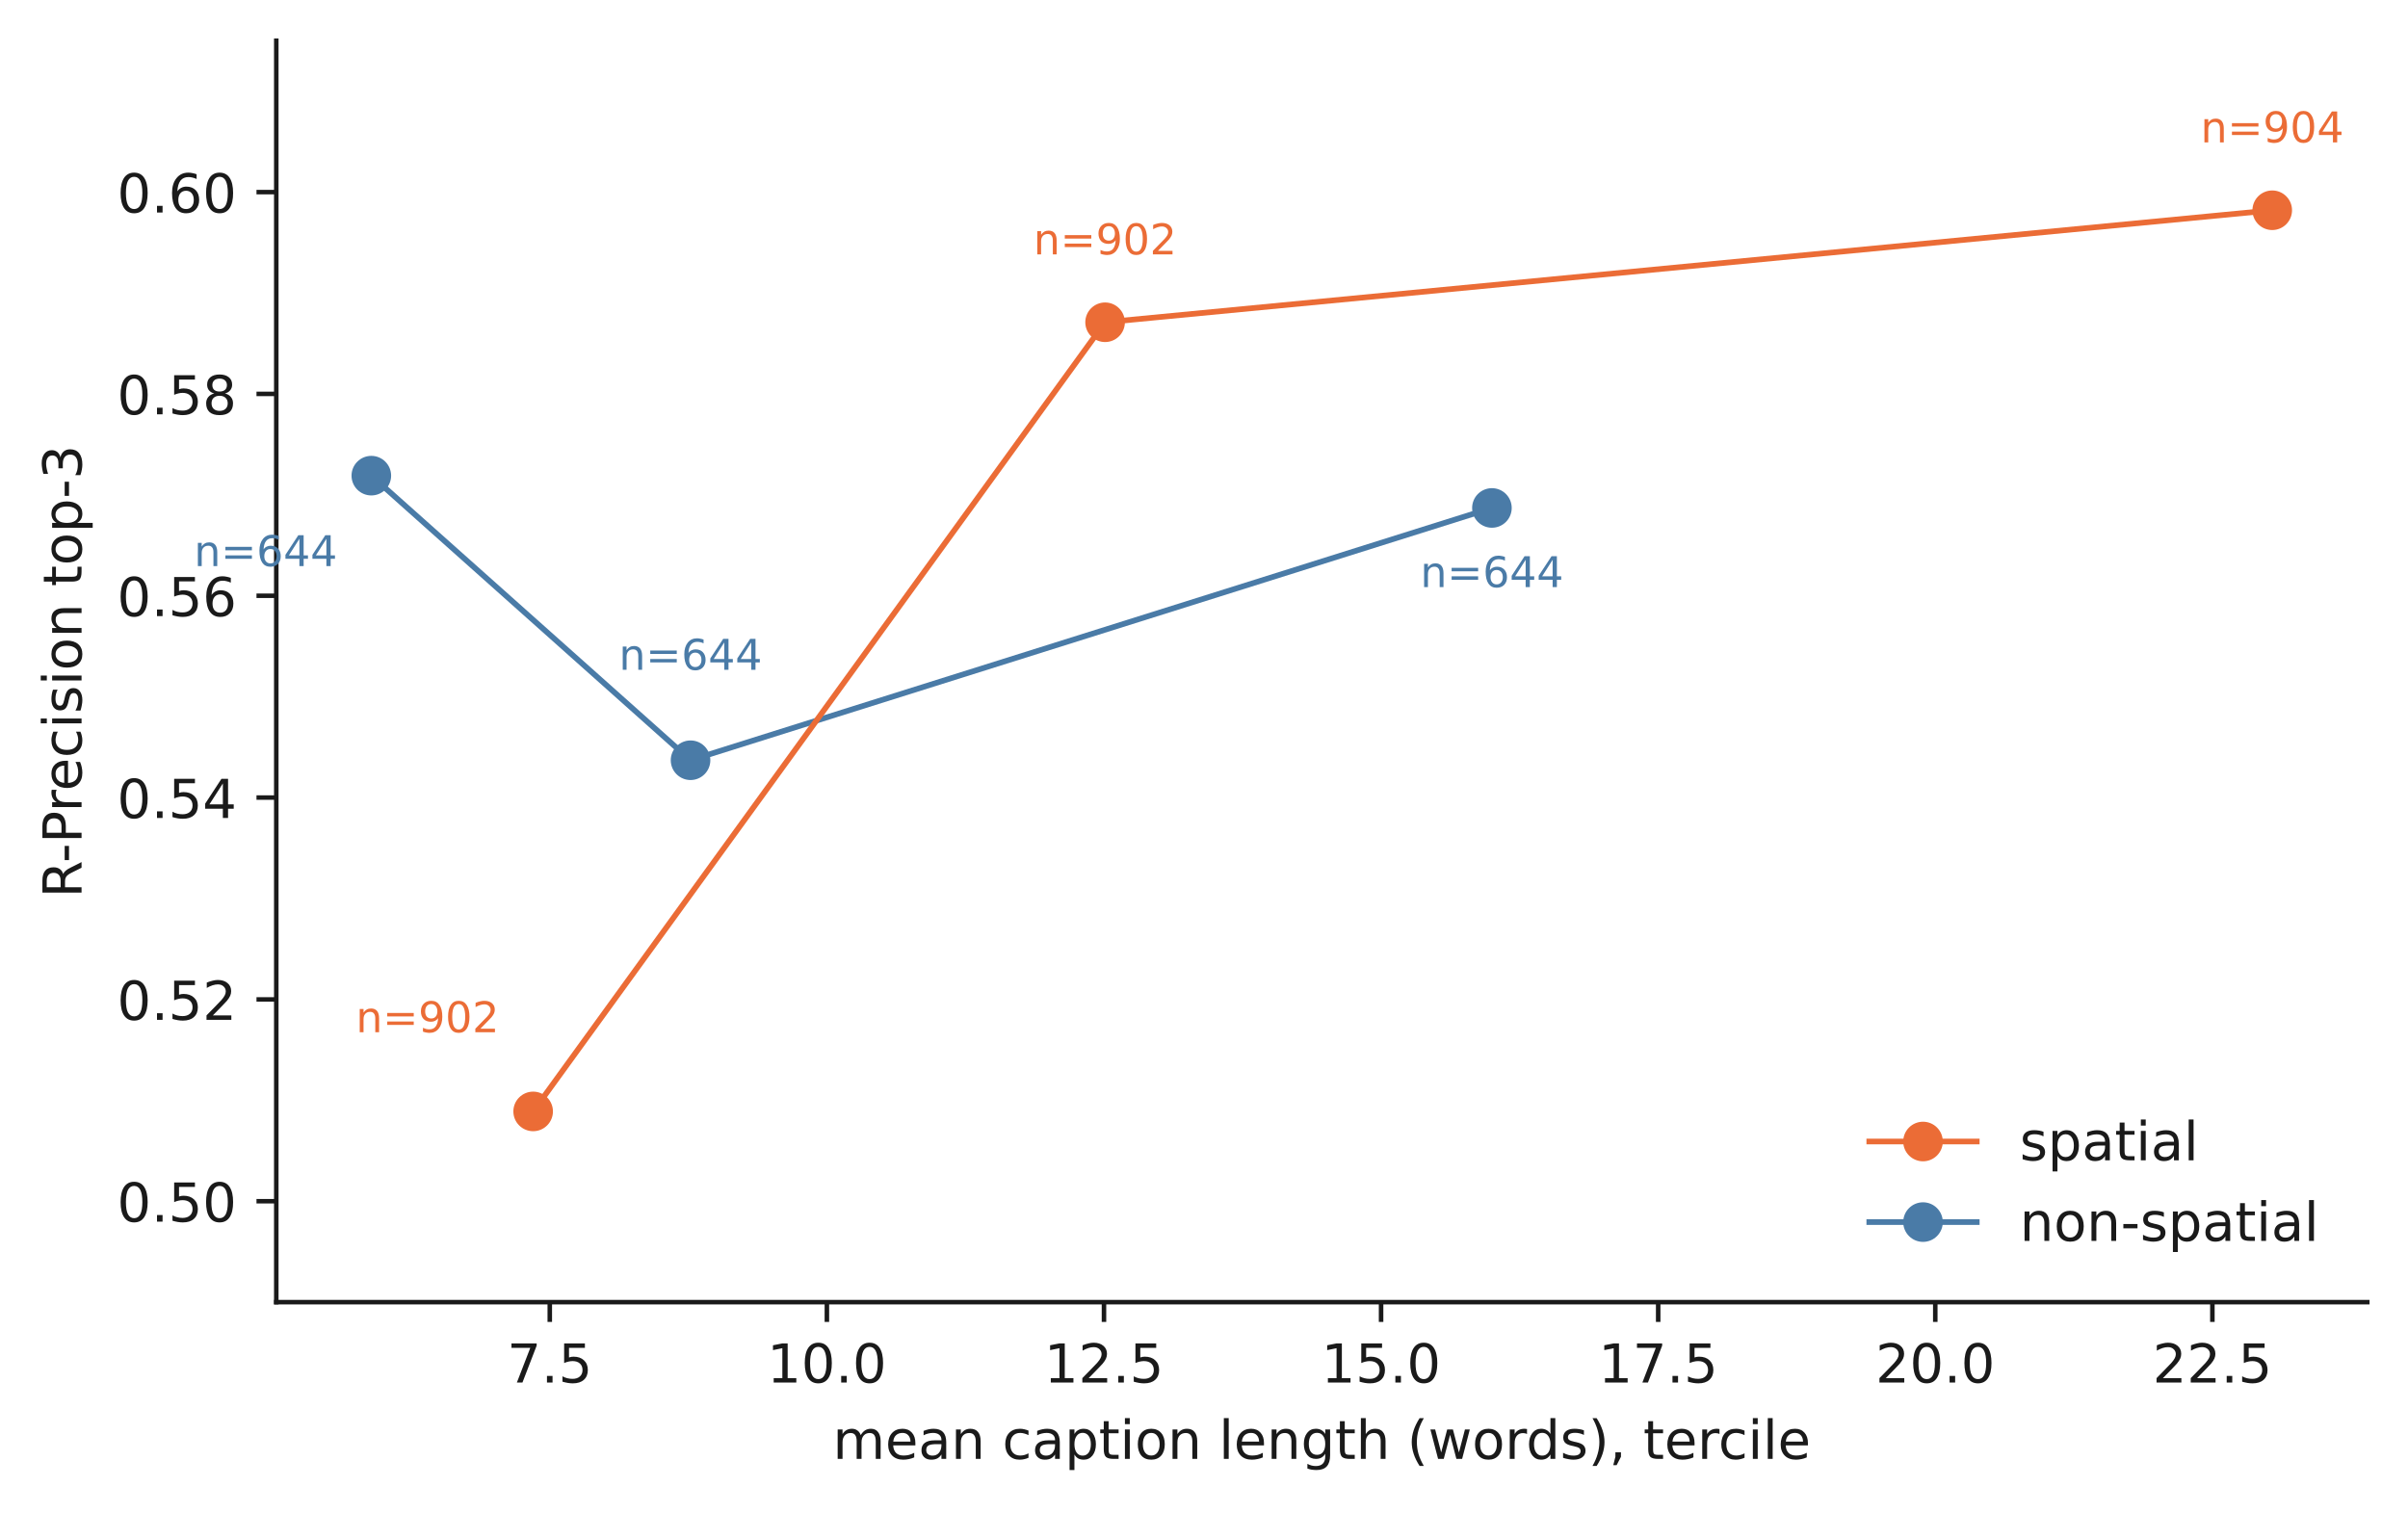
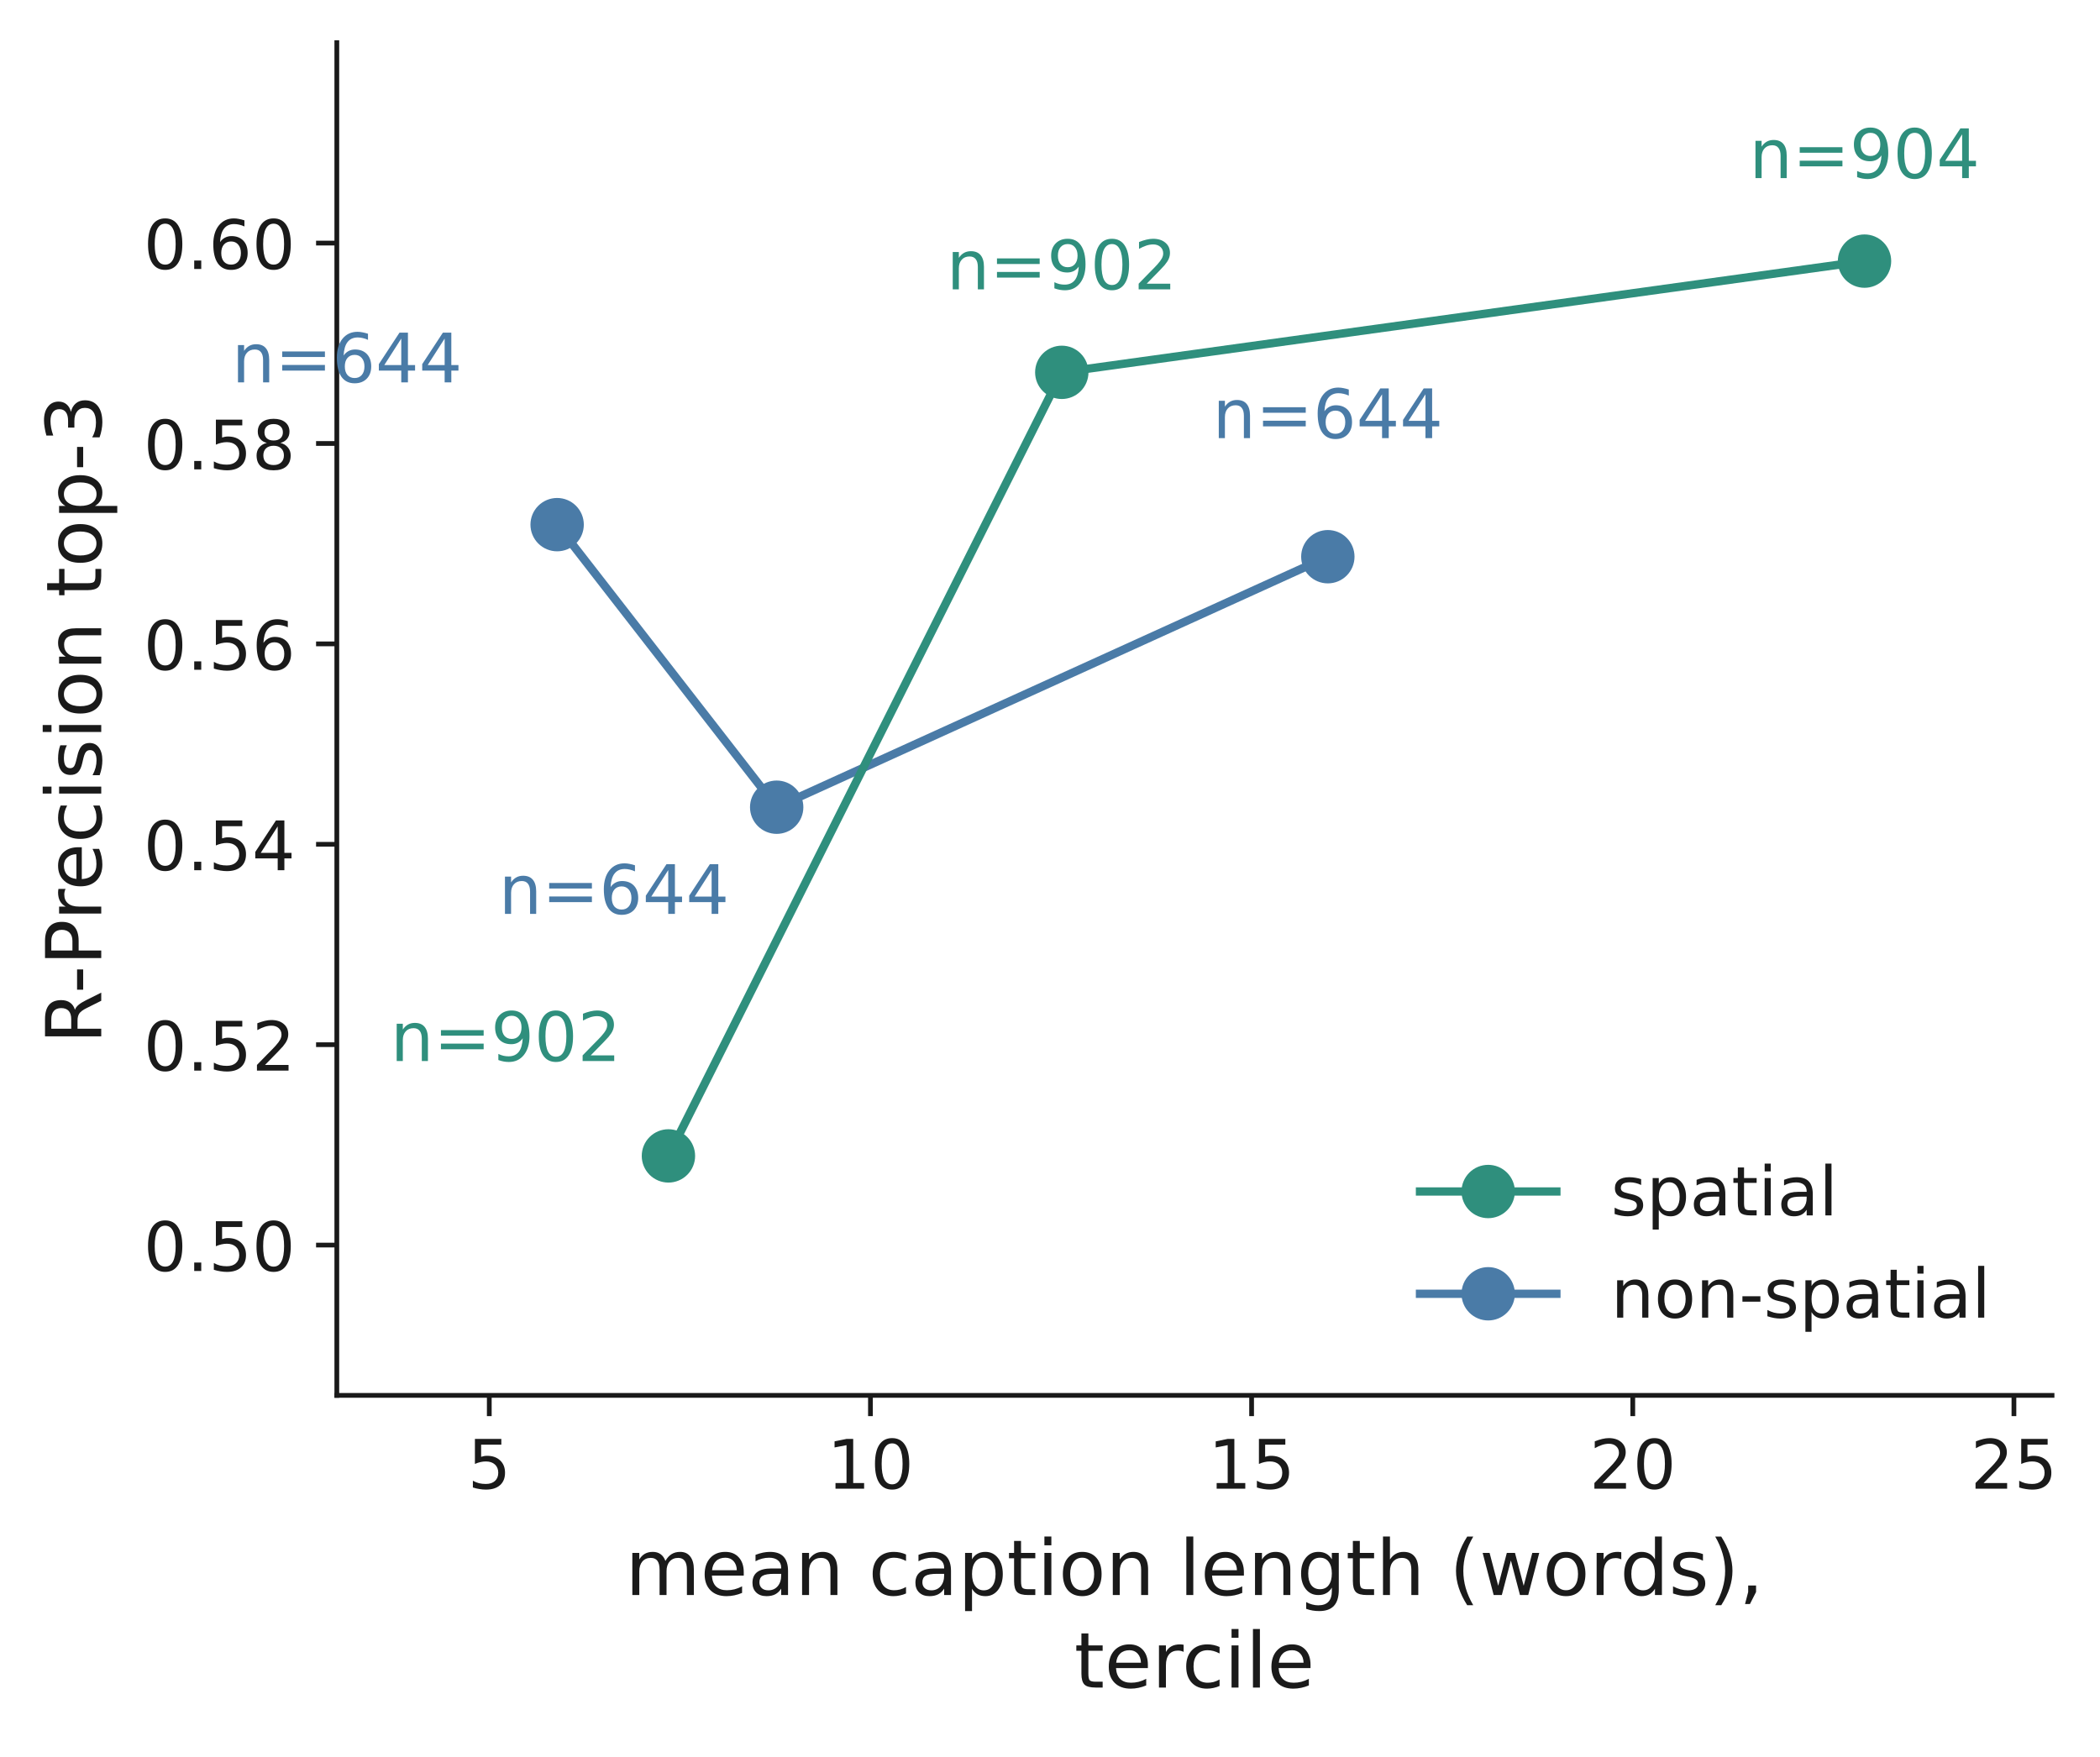
- <svg xmlns="http://www.w3.org/2000/svg" xmlns:xlink="http://www.w3.org/1999/xlink" width="425.793pt" height="267.481pt" viewBox="0 0 425.793 267.481" version="1.1">
+ <svg xmlns="http://www.w3.org/2000/svg" xmlns:xlink="http://www.w3.org/1999/xlink" width="354.175pt" height="296.282pt" viewBox="0 0 354.175 296.282" version="1.1">
  <defs>
    <style type="text/css">*{stroke-linejoin: round; stroke-linecap: butt}</style>
  </defs>
  <g id="figure_1">
    <g id="patch_1">
-       <path d="M 0 267.481  L 425.793 267.481  L 425.793 0  L 0 0  L 0 267.481  z " style="fill: none" />
+       <path d="M 0 296.282  L 354.175 296.282  L 354.175 0  L 0 0  L 0 296.282  z " style="fill: none" />
    </g>
    <g id="axes_1">
      <g id="patch_2">
-         <path d="M 48.853 230.28  L 418.593 230.28  L 418.593 7.2  L 48.853 7.2  L 48.853 230.28  z " style="fill: none" />
+         <path d="M 56.806 235.375  L 346.086 235.375  L 346.086 7.2  L 56.806 7.2  L 56.806 235.375  z " style="fill: none" />
      </g>
      <g id="matplotlib.axis_1">
        <g id="xtick_1">
          <g id="line2d_1">
            <defs>
-               <path id="m5cc2b8d884" d="M 0 0  L 0 3.5  " style="stroke: #1a1a1a; stroke-width: 0.8" />
+               <path id="md8a6ac822e" d="M 0 0  L 0 3.5  " style="stroke: #1a1a1a; stroke-width: 0.8" />
            </defs>
            <g>
-               <use xlink:href="#m5cc2b8d884" x="97.214" y="230.28" style="fill: #1a1a1a; stroke: #1a1a1a; stroke-width: 0.8" />
+               <use xlink:href="#md8a6ac822e" x="82.52" y="235.375" style="fill: #1a1a1a; stroke: #1a1a1a; stroke-width: 0.8" />
            </g>
          </g>
          <g id="text_1">
-             <text style="font-size: 9.5px; font-family: 'DejaVu Sans', 'Bitstream Vera Sans', 'Computer Modern Sans Serif', 'Lucida Grande', 'Verdana', 'Geneva', 'Lucid', 'Arial', 'Helvetica', 'Avant Garde', sans-serif; text-anchor: middle; fill: #1a1a1a" x="97.214" y="244.498" transform="rotate(-0 97.21425 244.4978)">7.5</text>
+             <text style="font-size: 11.5px; font-family: 'DejaVu Sans', 'Bitstream Vera Sans', 'Computer Modern Sans Serif', 'Lucida Grande', 'Verdana', 'Geneva', 'Lucid', 'Arial', 'Helvetica', 'Avant Garde', sans-serif; text-anchor: middle; fill: #1a1a1a" x="82.52" y="251.112" transform="rotate(-0 82.52026 251.1122)">5</text>
          </g>
        </g>
        <g id="xtick_2">
          <g id="line2d_2">
            <g>
-               <use xlink:href="#m5cc2b8d884" x="146.212" y="230.28" style="fill: #1a1a1a; stroke: #1a1a1a; stroke-width: 0.8" />
+               <use xlink:href="#md8a6ac822e" x="146.805" y="235.375" style="fill: #1a1a1a; stroke: #1a1a1a; stroke-width: 0.8" />
            </g>
          </g>
          <g id="text_2">
-             <text style="font-size: 9.5px; font-family: 'DejaVu Sans', 'Bitstream Vera Sans', 'Computer Modern Sans Serif', 'Lucida Grande', 'Verdana', 'Geneva', 'Lucid', 'Arial', 'Helvetica', 'Avant Garde', sans-serif; text-anchor: middle; fill: #1a1a1a" x="146.212" y="244.498" transform="rotate(-0 146.2124 244.4978)">10.0</text>
+             <text style="font-size: 11.5px; font-family: 'DejaVu Sans', 'Bitstream Vera Sans', 'Computer Modern Sans Serif', 'Lucida Grande', 'Verdana', 'Geneva', 'Lucid', 'Arial', 'Helvetica', 'Avant Garde', sans-serif; text-anchor: middle; fill: #1a1a1a" x="146.805" y="251.112" transform="rotate(-0 146.8047 251.1122)">10</text>
          </g>
        </g>
        <g id="xtick_3">
          <g id="line2d_3">
            <g>
-               <use xlink:href="#m5cc2b8d884" x="195.211" y="230.28" style="fill: #1a1a1a; stroke: #1a1a1a; stroke-width: 0.8" />
+               <use xlink:href="#md8a6ac822e" x="211.089" y="235.375" style="fill: #1a1a1a; stroke: #1a1a1a; stroke-width: 0.8" />
            </g>
          </g>
          <g id="text_3">
-             <text style="font-size: 9.5px; font-family: 'DejaVu Sans', 'Bitstream Vera Sans', 'Computer Modern Sans Serif', 'Lucida Grande', 'Verdana', 'Geneva', 'Lucid', 'Arial', 'Helvetica', 'Avant Garde', sans-serif; text-anchor: middle; fill: #1a1a1a" x="195.211" y="244.498" transform="rotate(-0 195.2105 244.4978)">12.5</text>
+             <text style="font-size: 11.5px; font-family: 'DejaVu Sans', 'Bitstream Vera Sans', 'Computer Modern Sans Serif', 'Lucida Grande', 'Verdana', 'Geneva', 'Lucid', 'Arial', 'Helvetica', 'Avant Garde', sans-serif; text-anchor: middle; fill: #1a1a1a" x="211.089" y="251.112" transform="rotate(-0 211.0892 251.1122)">15</text>
          </g>
        </g>
        <g id="xtick_4">
          <g id="line2d_4">
            <g>
-               <use xlink:href="#m5cc2b8d884" x="244.209" y="230.28" style="fill: #1a1a1a; stroke: #1a1a1a; stroke-width: 0.8" />
+               <use xlink:href="#md8a6ac822e" x="275.374" y="235.375" style="fill: #1a1a1a; stroke: #1a1a1a; stroke-width: 0.8" />
            </g>
          </g>
          <g id="text_4">
-             <text style="font-size: 9.5px; font-family: 'DejaVu Sans', 'Bitstream Vera Sans', 'Computer Modern Sans Serif', 'Lucida Grande', 'Verdana', 'Geneva', 'Lucid', 'Arial', 'Helvetica', 'Avant Garde', sans-serif; text-anchor: middle; fill: #1a1a1a" x="244.209" y="244.498" transform="rotate(-0 244.2087 244.4978)">15.0</text>
+             <text style="font-size: 11.5px; font-family: 'DejaVu Sans', 'Bitstream Vera Sans', 'Computer Modern Sans Serif', 'Lucida Grande', 'Verdana', 'Geneva', 'Lucid', 'Arial', 'Helvetica', 'Avant Garde', sans-serif; text-anchor: middle; fill: #1a1a1a" x="275.374" y="251.112" transform="rotate(-0 275.3736 251.1122)">20</text>
          </g>
        </g>
        <g id="xtick_5">
          <g id="line2d_5">
            <g>
-               <use xlink:href="#m5cc2b8d884" x="293.207" y="230.28" style="fill: #1a1a1a; stroke: #1a1a1a; stroke-width: 0.8" />
+               <use xlink:href="#md8a6ac822e" x="339.658" y="235.375" style="fill: #1a1a1a; stroke: #1a1a1a; stroke-width: 0.8" />
            </g>
          </g>
          <g id="text_5">
-             <text style="font-size: 9.5px; font-family: 'DejaVu Sans', 'Bitstream Vera Sans', 'Computer Modern Sans Serif', 'Lucida Grande', 'Verdana', 'Geneva', 'Lucid', 'Arial', 'Helvetica', 'Avant Garde', sans-serif; text-anchor: middle; fill: #1a1a1a" x="293.207" y="244.498" transform="rotate(-0 293.2068 244.4978)">17.5</text>
-           </g>
-         </g>
-         <g id="xtick_6">
-           <g id="line2d_6">
-             <g>
-               <use xlink:href="#m5cc2b8d884" x="342.205" y="230.28" style="fill: #1a1a1a; stroke: #1a1a1a; stroke-width: 0.8" />
-             </g>
-           </g>
-           <g id="text_6">
-             <text style="font-size: 9.5px; font-family: 'DejaVu Sans', 'Bitstream Vera Sans', 'Computer Modern Sans Serif', 'Lucida Grande', 'Verdana', 'Geneva', 'Lucid', 'Arial', 'Helvetica', 'Avant Garde', sans-serif; text-anchor: middle; fill: #1a1a1a" x="342.205" y="244.498" transform="rotate(-0 342.205 244.4978)">20.0</text>
-           </g>
-         </g>
-         <g id="xtick_7">
-           <g id="line2d_7">
-             <g>
-               <use xlink:href="#m5cc2b8d884" x="391.203" y="230.28" style="fill: #1a1a1a; stroke: #1a1a1a; stroke-width: 0.8" />
-             </g>
-           </g>
-           <g id="text_7">
-             <text style="font-size: 9.5px; font-family: 'DejaVu Sans', 'Bitstream Vera Sans', 'Computer Modern Sans Serif', 'Lucida Grande', 'Verdana', 'Geneva', 'Lucid', 'Arial', 'Helvetica', 'Avant Garde', sans-serif; text-anchor: middle; fill: #1a1a1a" x="391.203" y="244.498" transform="rotate(-0 391.2031 244.4978)">22.5</text>
-           </g>
-         </g>
-         <g id="text_8">
-           <text style="font-size: 9.5px; font-family: 'DejaVu Sans', 'Bitstream Vera Sans', 'Computer Modern Sans Serif', 'Lucida Grande', 'Verdana', 'Geneva', 'Lucid', 'Arial', 'Helvetica', 'Avant Garde', sans-serif; text-anchor: middle; fill: #1a1a1a" x="233.723" y="257.999" transform="rotate(-0 233.7231 257.9985)">mean caption length (words), tercile</text>
+             <text style="font-size: 11.5px; font-family: 'DejaVu Sans', 'Bitstream Vera Sans', 'Computer Modern Sans Serif', 'Lucida Grande', 'Verdana', 'Geneva', 'Lucid', 'Arial', 'Helvetica', 'Avant Garde', sans-serif; text-anchor: middle; fill: #1a1a1a" x="339.658" y="251.112" transform="rotate(-0 339.658 251.1122)">25</text>
+           </g>
+         </g>
+         <g id="text_6">
+           <text style="font-size: 13px; font-family: 'DejaVu Sans', 'Bitstream Vera Sans', 'Computer Modern Sans Serif', 'Lucida Grande', 'Verdana', 'Geneva', 'Lucid', 'Arial', 'Helvetica', 'Avant Garde', sans-serif; fill: #1a1a1a" transform="translate(105.4608 269.0542)">mean caption length (words),</text>
+           <text style="font-size: 13px; font-family: 'DejaVu Sans', 'Bitstream Vera Sans', 'Computer Modern Sans Serif', 'Lucida Grande', 'Verdana', 'Geneva', 'Lucid', 'Arial', 'Helvetica', 'Avant Garde', sans-serif; fill: #1a1a1a" transform="translate(181.1848 284.6577)">tercile</text>
        </g>
      </g>
      <g id="matplotlib.axis_2">
        <g id="ytick_1">
+           <g id="line2d_6">
+             <defs>
+               <path id="m3bf0f35ec3" d="M 0 0  L -3.5 0  " style="stroke: #1a1a1a; stroke-width: 0.8" />
+             </defs>
+             <g>
+               <use xlink:href="#m3bf0f35ec3" x="56.806" y="210.022" style="fill: #1a1a1a; stroke: #1a1a1a; stroke-width: 0.8" />
+             </g>
+           </g>
+           <g id="text_7">
+             <text style="font-size: 11.5px; font-family: 'DejaVu Sans', 'Bitstream Vera Sans', 'Computer Modern Sans Serif', 'Lucida Grande', 'Verdana', 'Geneva', 'Lucid', 'Arial', 'Helvetica', 'Avant Garde', sans-serif; text-anchor: end; fill: #1a1a1a" x="49.806" y="214.391" transform="rotate(-0 49.80648 214.3908)">0.50</text>
+           </g>
+         </g>
+         <g id="ytick_2">
+           <g id="line2d_7">
+             <g>
+               <use xlink:href="#m3bf0f35ec3" x="56.806" y="176.218" style="fill: #1a1a1a; stroke: #1a1a1a; stroke-width: 0.8" />
+             </g>
+           </g>
+           <g id="text_8">
+             <text style="font-size: 11.5px; font-family: 'DejaVu Sans', 'Bitstream Vera Sans', 'Computer Modern Sans Serif', 'Lucida Grande', 'Verdana', 'Geneva', 'Lucid', 'Arial', 'Helvetica', 'Avant Garde', sans-serif; text-anchor: end; fill: #1a1a1a" x="49.806" y="180.587" transform="rotate(-0 49.80648 180.5871)">0.52</text>
+           </g>
+         </g>
+         <g id="ytick_3">
          <g id="line2d_8">
-             <defs>
-               <path id="m0ce0fb3d2f" d="M 0 0  L -3.5 0  " style="stroke: #1a1a1a; stroke-width: 0.8" />
-             </defs>
-             <g>
-               <use xlink:href="#m0ce0fb3d2f" x="48.853" y="212.434" style="fill: #1a1a1a; stroke: #1a1a1a; stroke-width: 0.8" />
+             <g>
+               <use xlink:href="#m3bf0f35ec3" x="56.806" y="142.415" style="fill: #1a1a1a; stroke: #1a1a1a; stroke-width: 0.8" />
            </g>
          </g>
          <g id="text_9">
-             <text style="font-size: 9.5px; font-family: 'DejaVu Sans', 'Bitstream Vera Sans', 'Computer Modern Sans Serif', 'Lucida Grande', 'Verdana', 'Geneva', 'Lucid', 'Arial', 'Helvetica', 'Avant Garde', sans-serif; text-anchor: end; fill: #1a1a1a" x="41.853" y="216.042" transform="rotate(-0 41.85309 216.0425)">0.50</text>
-           </g>
-         </g>
-         <g id="ytick_2">
+             <text style="font-size: 11.5px; font-family: 'DejaVu Sans', 'Bitstream Vera Sans', 'Computer Modern Sans Serif', 'Lucida Grande', 'Verdana', 'Geneva', 'Lucid', 'Arial', 'Helvetica', 'Avant Garde', sans-serif; text-anchor: end; fill: #1a1a1a" x="49.806" y="146.783" transform="rotate(-0 49.80648 146.7834)">0.54</text>
+           </g>
+         </g>
+         <g id="ytick_4">
          <g id="line2d_9">
            <g>
-               <use xlink:href="#m0ce0fb3d2f" x="48.853" y="176.741" style="fill: #1a1a1a; stroke: #1a1a1a; stroke-width: 0.8" />
+               <use xlink:href="#m3bf0f35ec3" x="56.806" y="108.611" style="fill: #1a1a1a; stroke: #1a1a1a; stroke-width: 0.8" />
            </g>
          </g>
          <g id="text_10">
-             <text style="font-size: 9.5px; font-family: 'DejaVu Sans', 'Bitstream Vera Sans', 'Computer Modern Sans Serif', 'Lucida Grande', 'Verdana', 'Geneva', 'Lucid', 'Arial', 'Helvetica', 'Avant Garde', sans-serif; text-anchor: end; fill: #1a1a1a" x="41.853" y="180.35" transform="rotate(-0 41.85309 180.3497)">0.52</text>
-           </g>
-         </g>
-         <g id="ytick_3">
+             <text style="font-size: 11.5px; font-family: 'DejaVu Sans', 'Bitstream Vera Sans', 'Computer Modern Sans Serif', 'Lucida Grande', 'Verdana', 'Geneva', 'Lucid', 'Arial', 'Helvetica', 'Avant Garde', sans-serif; text-anchor: end; fill: #1a1a1a" x="49.806" y="112.98" transform="rotate(-0 49.80648 112.9797)">0.56</text>
+           </g>
+         </g>
+         <g id="ytick_5">
          <g id="line2d_10">
            <g>
-               <use xlink:href="#m0ce0fb3d2f" x="48.853" y="141.048" style="fill: #1a1a1a; stroke: #1a1a1a; stroke-width: 0.8" />
+               <use xlink:href="#m3bf0f35ec3" x="56.806" y="74.807" style="fill: #1a1a1a; stroke: #1a1a1a; stroke-width: 0.8" />
            </g>
          </g>
          <g id="text_11">
-             <text style="font-size: 9.5px; font-family: 'DejaVu Sans', 'Bitstream Vera Sans', 'Computer Modern Sans Serif', 'Lucida Grande', 'Verdana', 'Geneva', 'Lucid', 'Arial', 'Helvetica', 'Avant Garde', sans-serif; text-anchor: end; fill: #1a1a1a" x="41.853" y="144.657" transform="rotate(-0 41.85309 144.6569)">0.54</text>
-           </g>
-         </g>
-         <g id="ytick_4">
+             <text style="font-size: 11.5px; font-family: 'DejaVu Sans', 'Bitstream Vera Sans', 'Computer Modern Sans Serif', 'Lucida Grande', 'Verdana', 'Geneva', 'Lucid', 'Arial', 'Helvetica', 'Avant Garde', sans-serif; text-anchor: end; fill: #1a1a1a" x="49.806" y="79.176" transform="rotate(-0 49.80648 79.17604)">0.58</text>
+           </g>
+         </g>
+         <g id="ytick_6">
          <g id="line2d_11">
            <g>
-               <use xlink:href="#m0ce0fb3d2f" x="48.853" y="105.355" style="fill: #1a1a1a; stroke: #1a1a1a; stroke-width: 0.8" />
+               <use xlink:href="#m3bf0f35ec3" x="56.806" y="41.004" style="fill: #1a1a1a; stroke: #1a1a1a; stroke-width: 0.8" />
            </g>
          </g>
          <g id="text_12">
-             <text style="font-size: 9.5px; font-family: 'DejaVu Sans', 'Bitstream Vera Sans', 'Computer Modern Sans Serif', 'Lucida Grande', 'Verdana', 'Geneva', 'Lucid', 'Arial', 'Helvetica', 'Avant Garde', sans-serif; text-anchor: end; fill: #1a1a1a" x="41.853" y="108.964" transform="rotate(-0 41.85309 108.9641)">0.56</text>
-           </g>
-         </g>
-         <g id="ytick_5">
-           <g id="line2d_12">
-             <g>
-               <use xlink:href="#m0ce0fb3d2f" x="48.853" y="69.662" style="fill: #1a1a1a; stroke: #1a1a1a; stroke-width: 0.8" />
-             </g>
-           </g>
-           <g id="text_13">
-             <text style="font-size: 9.5px; font-family: 'DejaVu Sans', 'Bitstream Vera Sans', 'Computer Modern Sans Serif', 'Lucida Grande', 'Verdana', 'Geneva', 'Lucid', 'Arial', 'Helvetica', 'Avant Garde', sans-serif; text-anchor: end; fill: #1a1a1a" x="41.853" y="73.271" transform="rotate(-0 41.85309 73.27129)">0.58</text>
-           </g>
-         </g>
-         <g id="ytick_6">
-           <g id="line2d_13">
-             <g>
-               <use xlink:href="#m0ce0fb3d2f" x="48.853" y="33.97" style="fill: #1a1a1a; stroke: #1a1a1a; stroke-width: 0.8" />
-             </g>
-           </g>
-           <g id="text_14">
-             <text style="font-size: 9.5px; font-family: 'DejaVu Sans', 'Bitstream Vera Sans', 'Computer Modern Sans Serif', 'Lucida Grande', 'Verdana', 'Geneva', 'Lucid', 'Arial', 'Helvetica', 'Avant Garde', sans-serif; text-anchor: end; fill: #1a1a1a" x="41.853" y="37.578" transform="rotate(-0 41.85309 37.57849)">0.60</text>
-           </g>
-         </g>
-         <g id="text_15">
-           <text style="font-size: 9.5px; font-family: 'DejaVu Sans', 'Bitstream Vera Sans', 'Computer Modern Sans Serif', 'Lucida Grande', 'Verdana', 'Geneva', 'Lucid', 'Arial', 'Helvetica', 'Avant Garde', sans-serif; text-anchor: middle; fill: #1a1a1a" x="14.419" y="118.74" transform="rotate(-90 14.41852 118.74)">R-Precision top-3</text>
-         </g>
-       </g>
-       <g id="line2d_14">
-         <path d="M 65.659 84.118  L 122.105 134.445  L 263.808 89.829  " clip-path="url(#p8fd7f5f567)" style="fill: none; stroke: #4a7ba7; stroke-linecap: square" />
+             <text style="font-size: 11.5px; font-family: 'DejaVu Sans', 'Bitstream Vera Sans', 'Computer Modern Sans Serif', 'Lucida Grande', 'Verdana', 'Geneva', 'Lucid', 'Arial', 'Helvetica', 'Avant Garde', sans-serif; text-anchor: end; fill: #1a1a1a" x="49.806" y="45.372" transform="rotate(-0 49.80648 45.37234)">0.60</text>
+           </g>
+         </g>
+         <g id="text_13">
+           <text style="font-size: 13px; font-family: 'DejaVu Sans', 'Bitstream Vera Sans', 'Computer Modern Sans Serif', 'Lucida Grande', 'Verdana', 'Geneva', 'Lucid', 'Arial', 'Helvetica', 'Avant Garde', sans-serif; text-anchor: middle; fill: #1a1a1a" x="17.078" y="121.287" transform="rotate(-90 17.07797 121.2875)">R-Precision top-3</text>
+         </g>
+       </g>
+       <g id="line2d_12">
+         <path d="M 93.963 88.498  L 130.991 136.161  L 223.946 93.906  " clip-path="url(#p4afc4f462f)" style="fill: none; stroke: #4a7ba7; stroke-width: 1.4; stroke-linecap: square" />
        <defs>
-           <path id="mc16bc3b4d1" d="M 0 3  C 0.796 3 1.559 2.684 2.121 2.121  C 2.684 1.559 3 0.796 3 0  C 3 -0.796 2.684 -1.559 2.121 -2.121  C 1.559 -2.684 0.796 -3 0 -3  C -0.796 -3 -1.559 -2.684 -2.121 -2.121  C -2.684 -1.559 -3 -0.796 -3 0  C -3 0.796 -2.684 1.559 -2.121 2.121  C -1.559 2.684 -0.796 3 0 3  z " style="stroke: #4a7ba7" />
+           <path id="m0985f38072" d="M 0 4  C 1.061 4 2.078 3.579 2.828 2.828  C 3.579 2.078 4 1.061 4 0  C 4 -1.061 3.579 -2.078 2.828 -2.828  C 2.078 -3.579 1.061 -4 0 -4  C -1.061 -4 -2.078 -3.579 -2.828 -2.828  C -3.579 -2.078 -4 -1.061 -4 0  C -4 1.061 -3.579 2.078 -2.828 2.828  C -2.078 3.579 -1.061 4 0 4  z " style="stroke: #4a7ba7" />
        </defs>
-         <g clip-path="url(#p8fd7f5f567)">
-           <use xlink:href="#mc16bc3b4d1" x="65.659" y="84.118" style="fill: #4a7ba7; stroke: #4a7ba7" />
-           <use xlink:href="#mc16bc3b4d1" x="122.105" y="134.445" style="fill: #4a7ba7; stroke: #4a7ba7" />
-           <use xlink:href="#mc16bc3b4d1" x="263.808" y="89.829" style="fill: #4a7ba7; stroke: #4a7ba7" />
+         <g clip-path="url(#p4afc4f462f)">
+           <use xlink:href="#m0985f38072" x="93.963" y="88.498" style="fill: #4a7ba7; stroke: #4a7ba7" />
+           <use xlink:href="#m0985f38072" x="130.991" y="136.161" style="fill: #4a7ba7; stroke: #4a7ba7" />
+           <use xlink:href="#m0985f38072" x="223.946" y="93.906" style="fill: #4a7ba7; stroke: #4a7ba7" />
        </g>
      </g>
      <g id="patch_3">
-         <path d="M 48.853 230.28  L 48.853 7.2  " style="fill: none; stroke: #1a1a1a; stroke-width: 0.8; stroke-linejoin: miter; stroke-linecap: square" />
+         <path d="M 56.806 235.375  L 56.806 7.2  " style="fill: none; stroke: #1a1a1a; stroke-width: 0.8; stroke-linejoin: miter; stroke-linecap: square" />
      </g>
      <g id="patch_4">
-         <path d="M 48.853 230.28  L 418.593 230.28  " style="fill: none; stroke: #1a1a1a; stroke-width: 0.8; stroke-linejoin: miter; stroke-linecap: square" />
-       </g>
-       <g id="line2d_15">
-         <path d="M 94.274 196.55  L 195.407 56.991  L 401.787 37.182  " clip-path="url(#p8fd7f5f567)" style="fill: none; stroke: #eb6c36; stroke-linecap: square" />
+         <path d="M 56.806 235.375  L 346.086 235.375  " style="fill: none; stroke: #1a1a1a; stroke-width: 0.8; stroke-linejoin: miter; stroke-linecap: square" />
+       </g>
+       <g id="line2d_13">
+         <path d="M 112.734 194.98  L 179.075 62.807  L 314.459 44.046  " clip-path="url(#p4afc4f462f)" style="fill: none; stroke: #2f8f7d; stroke-width: 1.4; stroke-linecap: square" />
        <defs>
-           <path id="mb461d83ae6" d="M 0 3  C 0.796 3 1.559 2.684 2.121 2.121  C 2.684 1.559 3 0.796 3 0  C 3 -0.796 2.684 -1.559 2.121 -2.121  C 1.559 -2.684 0.796 -3 0 -3  C -0.796 -3 -1.559 -2.684 -2.121 -2.121  C -2.684 -1.559 -3 -0.796 -3 0  C -3 0.796 -2.684 1.559 -2.121 2.121  C -1.559 2.684 -0.796 3 0 3  z " style="stroke: #eb6c36" />
+           <path id="m90f95a219d" d="M 0 4  C 1.061 4 2.078 3.579 2.828 2.828  C 3.579 2.078 4 1.061 4 0  C 4 -1.061 3.579 -2.078 2.828 -2.828  C 2.078 -3.579 1.061 -4 0 -4  C -1.061 -4 -2.078 -3.579 -2.828 -2.828  C -3.579 -2.078 -4 -1.061 -4 0  C -4 1.061 -3.579 2.078 -2.828 2.828  C -2.078 3.579 -1.061 4 0 4  z " style="stroke: #2f8f7d" />
        </defs>
-         <g clip-path="url(#p8fd7f5f567)">
-           <use xlink:href="#mb461d83ae6" x="94.274" y="196.55" style="fill: #eb6c36; stroke: #eb6c36" />
-           <use xlink:href="#mb461d83ae6" x="195.407" y="56.991" style="fill: #eb6c36; stroke: #eb6c36" />
-           <use xlink:href="#mb461d83ae6" x="401.787" y="37.182" style="fill: #eb6c36; stroke: #eb6c36" />
-         </g>
+         <g clip-path="url(#p4afc4f462f)">
+           <use xlink:href="#m90f95a219d" x="112.734" y="194.98" style="fill: #2f8f7d; stroke: #2f8f7d" />
+           <use xlink:href="#m90f95a219d" x="179.075" y="62.807" style="fill: #2f8f7d; stroke: #2f8f7d" />
+           <use xlink:href="#m90f95a219d" x="314.459" y="44.046" style="fill: #2f8f7d; stroke: #2f8f7d" />
+         </g>
+       </g>
+       <g id="text_14">
+         <text style="font-size: 11.5px; font-family: 'DejaVu Sans', 'Bitstream Vera Sans', 'Computer Modern Sans Serif', 'Lucida Grande', 'Verdana', 'Geneva', 'Lucid', 'Arial', 'Helvetica', 'Avant Garde', sans-serif; text-anchor: end; fill: #2f8f7d" x="104.734" y="178.98" transform="rotate(-0 104.734 178.9795)">n=902</text>
+       </g>
+       <g id="text_15">
+         <text style="font-size: 11.5px; font-family: 'DejaVu Sans', 'Bitstream Vera Sans', 'Computer Modern Sans Serif', 'Lucida Grande', 'Verdana', 'Geneva', 'Lucid', 'Arial', 'Helvetica', 'Avant Garde', sans-serif; text-anchor: middle; fill: #2f8f7d" x="179.075" y="48.807" transform="rotate(-0 179.0755 48.80707)">n=902</text>
      </g>
      <g id="text_16">
-         <text style="font-size: 7.5px; font-family: 'DejaVu Sans', 'Bitstream Vera Sans', 'Computer Modern Sans Serif', 'Lucida Grande', 'Verdana', 'Geneva', 'Lucid', 'Arial', 'Helvetica', 'Avant Garde', sans-serif; text-anchor: end; fill: #eb6c36" x="88.274" y="182.55" transform="rotate(-0 88.27437 182.5503)">n=902</text>
+         <text style="font-size: 11.5px; font-family: 'DejaVu Sans', 'Bitstream Vera Sans', 'Computer Modern Sans Serif', 'Lucida Grande', 'Verdana', 'Geneva', 'Lucid', 'Arial', 'Helvetica', 'Avant Garde', sans-serif; text-anchor: middle; fill: #2f8f7d" x="314.459" y="30.046" transform="rotate(-0 314.4585 30.04602)">n=904</text>
      </g>
      <g id="text_17">
-         <text style="font-size: 7.5px; font-family: 'DejaVu Sans', 'Bitstream Vera Sans', 'Computer Modern Sans Serif', 'Lucida Grande', 'Verdana', 'Geneva', 'Lucid', 'Arial', 'Helvetica', 'Avant Garde', sans-serif; text-anchor: middle; fill: #eb6c36" x="195.407" y="44.991" transform="rotate(-0 195.4065 44.99146)">n=902</text>
+         <text style="font-size: 11.5px; font-family: 'DejaVu Sans', 'Bitstream Vera Sans', 'Computer Modern Sans Serif', 'Lucida Grande', 'Verdana', 'Geneva', 'Lucid', 'Arial', 'Helvetica', 'Avant Garde', sans-serif; text-anchor: end; fill: #4a7ba7" x="77.963" y="64.498" transform="rotate(-0 77.96289 64.49788)">n=644</text>
      </g>
      <g id="text_18">
-         <text style="font-size: 7.5px; font-family: 'DejaVu Sans', 'Bitstream Vera Sans', 'Computer Modern Sans Serif', 'Lucida Grande', 'Verdana', 'Geneva', 'Lucid', 'Arial', 'Helvetica', 'Avant Garde', sans-serif; text-anchor: middle; fill: #eb6c36" x="401.787" y="25.182" transform="rotate(-0 401.7867 25.18195)">n=904</text>
+         <text style="font-size: 11.5px; font-family: 'DejaVu Sans', 'Bitstream Vera Sans', 'Computer Modern Sans Serif', 'Lucida Grande', 'Verdana', 'Geneva', 'Lucid', 'Arial', 'Helvetica', 'Avant Garde', sans-serif; text-anchor: end; fill: #4a7ba7" x="122.991" y="154.161" transform="rotate(-0 122.9907 154.1611)">n=644</text>
      </g>
      <g id="text_19">
-         <text style="font-size: 7.5px; font-family: 'DejaVu Sans', 'Bitstream Vera Sans', 'Computer Modern Sans Serif', 'Lucida Grande', 'Verdana', 'Geneva', 'Lucid', 'Arial', 'Helvetica', 'Avant Garde', sans-serif; text-anchor: end; fill: #4a7ba7" x="59.659" y="100.118" transform="rotate(-0 59.65945 100.118)">n=644</text>
-       </g>
-       <g id="text_20">
-         <text style="font-size: 7.5px; font-family: 'DejaVu Sans', 'Bitstream Vera Sans', 'Computer Modern Sans Serif', 'Lucida Grande', 'Verdana', 'Geneva', 'Lucid', 'Arial', 'Helvetica', 'Avant Garde', sans-serif; text-anchor: middle; fill: #4a7ba7" x="122.105" y="118.445" transform="rotate(-0 122.1053 118.4448)">n=644</text>
-       </g>
-       <g id="text_21">
-         <text style="font-size: 7.5px; font-family: 'DejaVu Sans', 'Bitstream Vera Sans', 'Computer Modern Sans Serif', 'Lucida Grande', 'Verdana', 'Geneva', 'Lucid', 'Arial', 'Helvetica', 'Avant Garde', sans-serif; text-anchor: middle; fill: #4a7ba7" x="263.808" y="103.829" transform="rotate(-0 263.8079 103.8288)">n=644</text>
+         <text style="font-size: 11.5px; font-family: 'DejaVu Sans', 'Bitstream Vera Sans', 'Computer Modern Sans Serif', 'Lucida Grande', 'Verdana', 'Geneva', 'Lucid', 'Arial', 'Helvetica', 'Avant Garde', sans-serif; text-anchor: middle; fill: #4a7ba7" x="223.946" y="73.906" transform="rotate(-0 223.946 73.90647)">n=644</text>
      </g>
      <g id="legend_1">
-         <g id="line2d_16">
-           <path d="M 330.536 201.872  L 340.036 201.872  L 349.536 201.872  " style="fill: none; stroke: #eb6c36; stroke-linecap: square" />
+         <g id="line2d_14">
+           <path d="M 239.49 200.986  L 250.99 200.986  L 262.49 200.986  " style="fill: none; stroke: #2f8f7d; stroke-width: 1.4; stroke-linecap: square" />
          <g>
-             <use xlink:href="#mb461d83ae6" x="340.036" y="201.872" style="fill: #eb6c36; stroke: #eb6c36" />
-           </g>
-         </g>
-         <g id="text_22">
-           <text style="font-size: 9.5px; font-family: 'DejaVu Sans', 'Bitstream Vera Sans', 'Computer Modern Sans Serif', 'Lucida Grande', 'Verdana', 'Geneva', 'Lucid', 'Arial', 'Helvetica', 'Avant Garde', sans-serif; text-anchor: start; fill: #1a1a1a" x="357.136" y="205.197" transform="rotate(-0 357.1355 205.197)">spatial</text>
-         </g>
-         <g id="line2d_17">
-           <path d="M 330.536 216.123  L 340.036 216.123  L 349.536 216.123  " style="fill: none; stroke: #4a7ba7; stroke-linecap: square" />
+             <use xlink:href="#m90f95a219d" x="250.99" y="200.986" style="fill: #2f8f7d; stroke: #2f8f7d" />
+           </g>
+         </g>
+         <g id="text_20">
+           <text style="font-size: 11.5px; font-family: 'DejaVu Sans', 'Bitstream Vera Sans', 'Computer Modern Sans Serif', 'Lucida Grande', 'Verdana', 'Geneva', 'Lucid', 'Arial', 'Helvetica', 'Avant Garde', sans-serif; text-anchor: start; fill: #1a1a1a" x="271.69" y="205.011" transform="rotate(-0 271.6905 205.0113)">spatial</text>
+         </g>
+         <g id="line2d_15">
+           <path d="M 239.49 218.237  L 250.99 218.237  L 262.49 218.237  " style="fill: none; stroke: #4a7ba7; stroke-width: 1.4; stroke-linecap: square" />
          <g>
-             <use xlink:href="#mc16bc3b4d1" x="340.036" y="216.123" style="fill: #4a7ba7; stroke: #4a7ba7" />
-           </g>
-         </g>
-         <g id="text_23">
-           <text style="font-size: 9.5px; font-family: 'DejaVu Sans', 'Bitstream Vera Sans', 'Computer Modern Sans Serif', 'Lucida Grande', 'Verdana', 'Geneva', 'Lucid', 'Arial', 'Helvetica', 'Avant Garde', sans-serif; text-anchor: start; fill: #1a1a1a" x="357.136" y="219.448" transform="rotate(-0 357.1355 219.4478)">non-spatial</text>
+             <use xlink:href="#m0985f38072" x="250.99" y="218.237" style="fill: #4a7ba7; stroke: #4a7ba7" />
+           </g>
+         </g>
+         <g id="text_21">
+           <text style="font-size: 11.5px; font-family: 'DejaVu Sans', 'Bitstream Vera Sans', 'Computer Modern Sans Serif', 'Lucida Grande', 'Verdana', 'Geneva', 'Lucid', 'Arial', 'Helvetica', 'Avant Garde', sans-serif; text-anchor: start; fill: #1a1a1a" x="271.69" y="222.262" transform="rotate(-0 271.6905 222.2622)">non-spatial</text>
        </g>
      </g>
    </g>
  </g>
  <defs>
-     <clipPath id="p8fd7f5f567">
-       <rect x="48.853" y="7.2" width="369.74" height="223.08" />
+     <clipPath id="p4afc4f462f">
+       <rect x="56.806" y="7.2" width="289.28" height="228.175" />
    </clipPath>
  </defs>
</svg>
